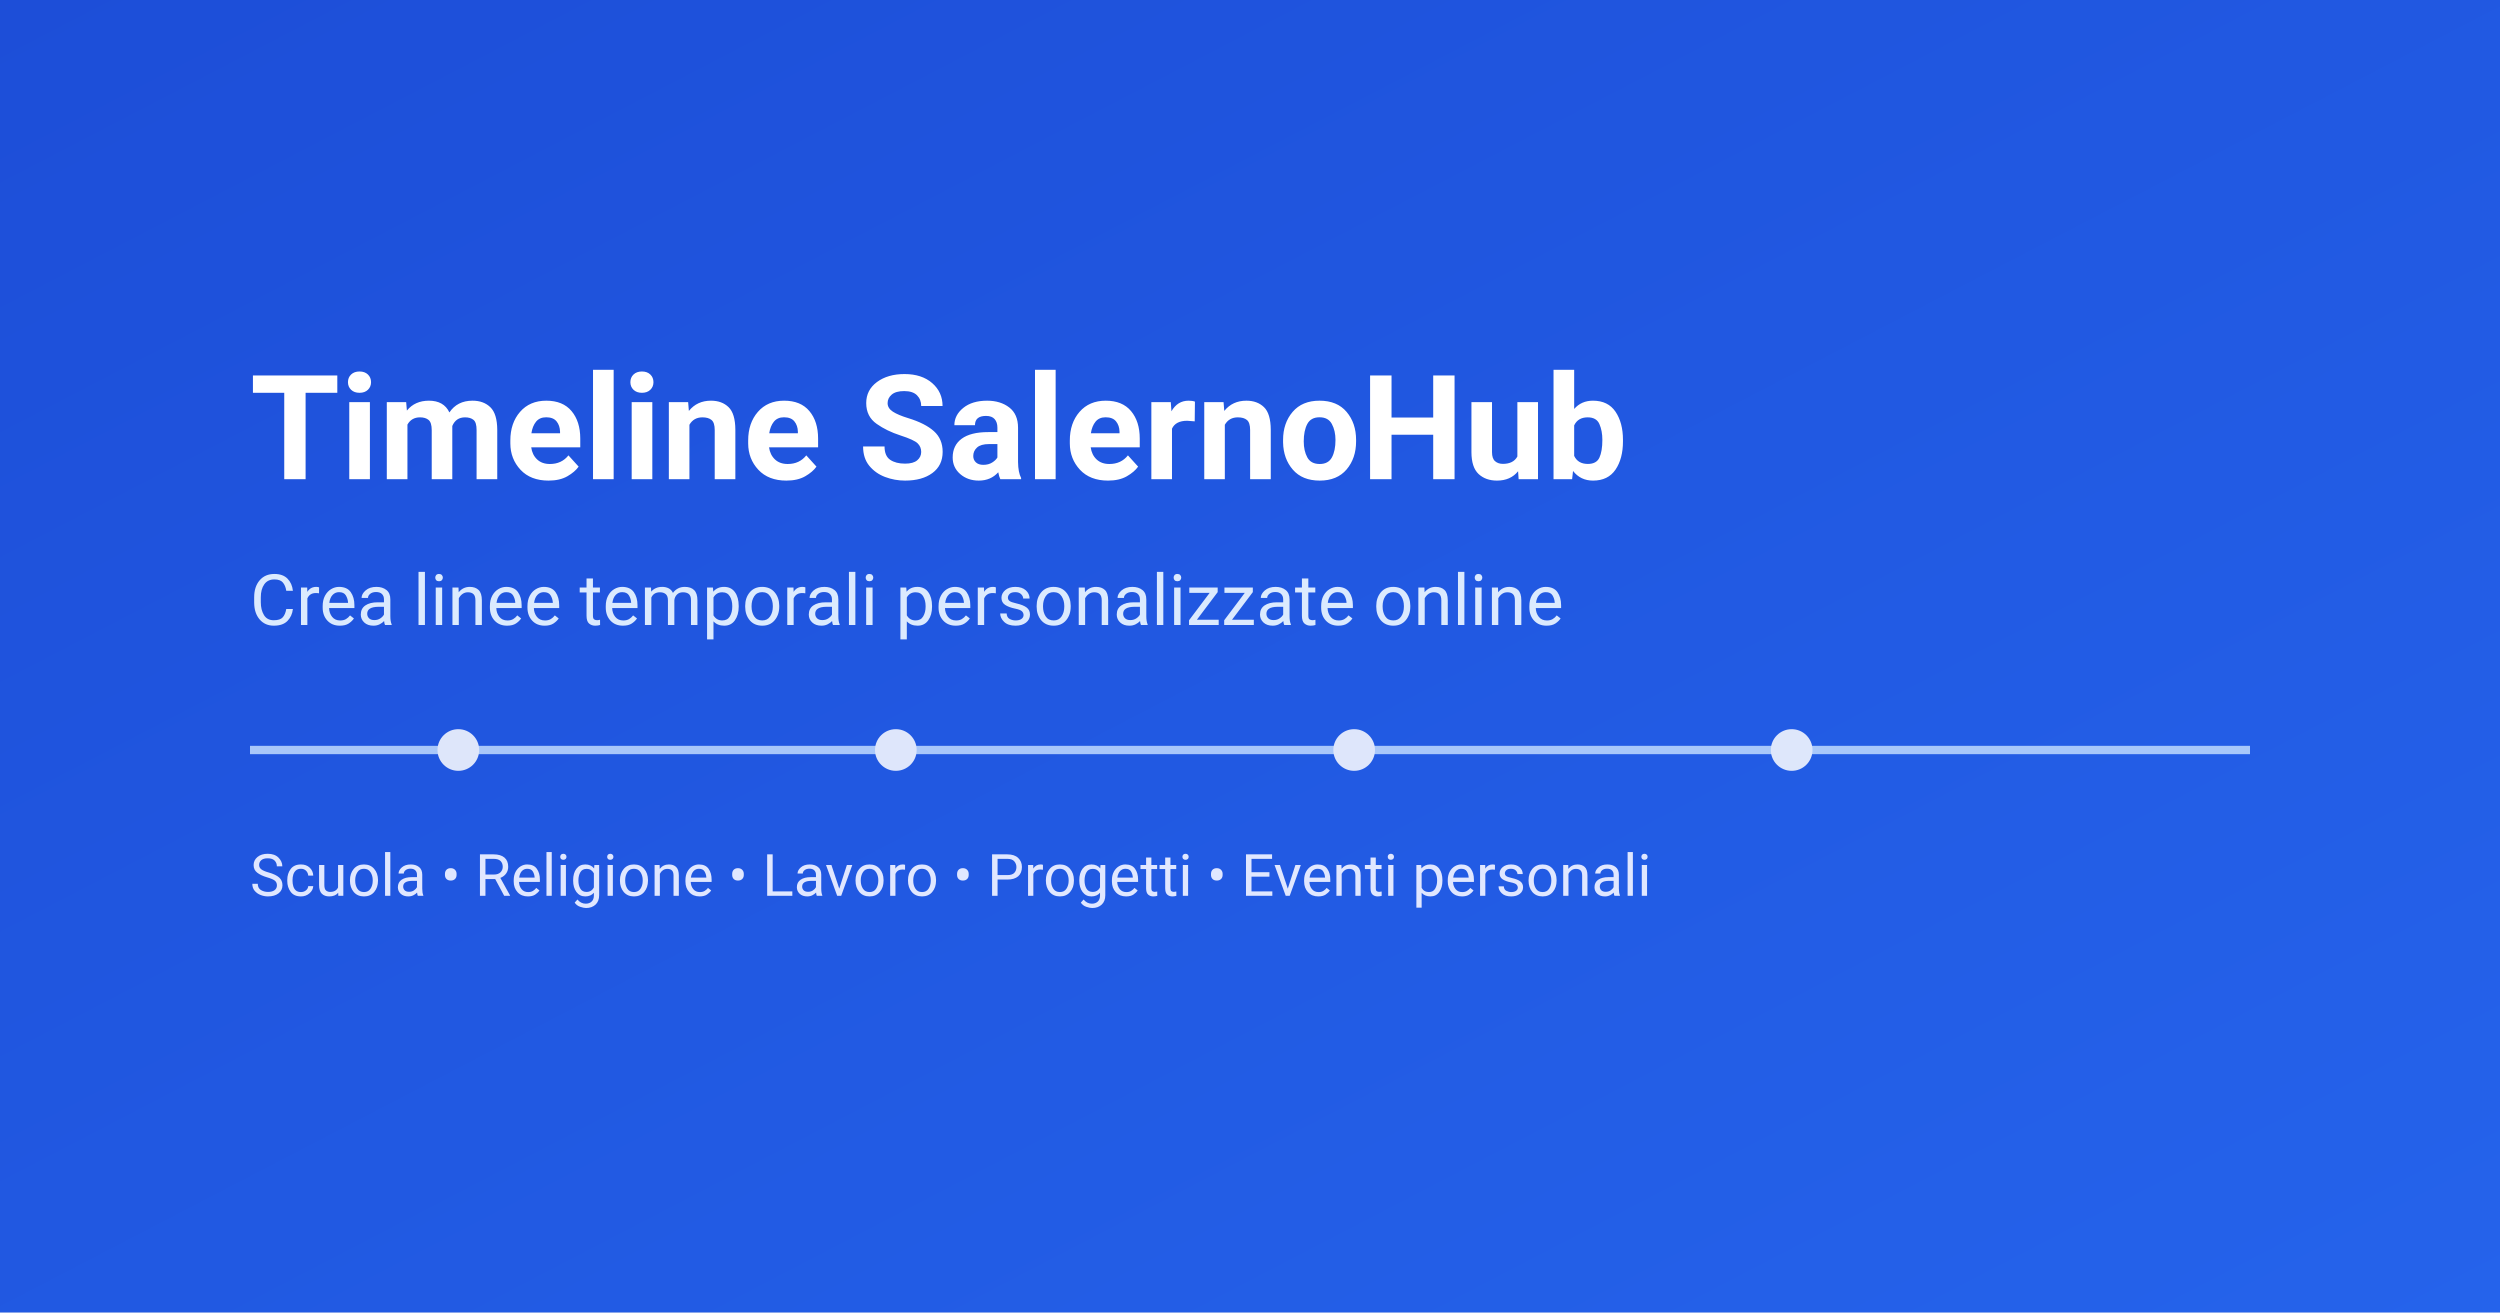
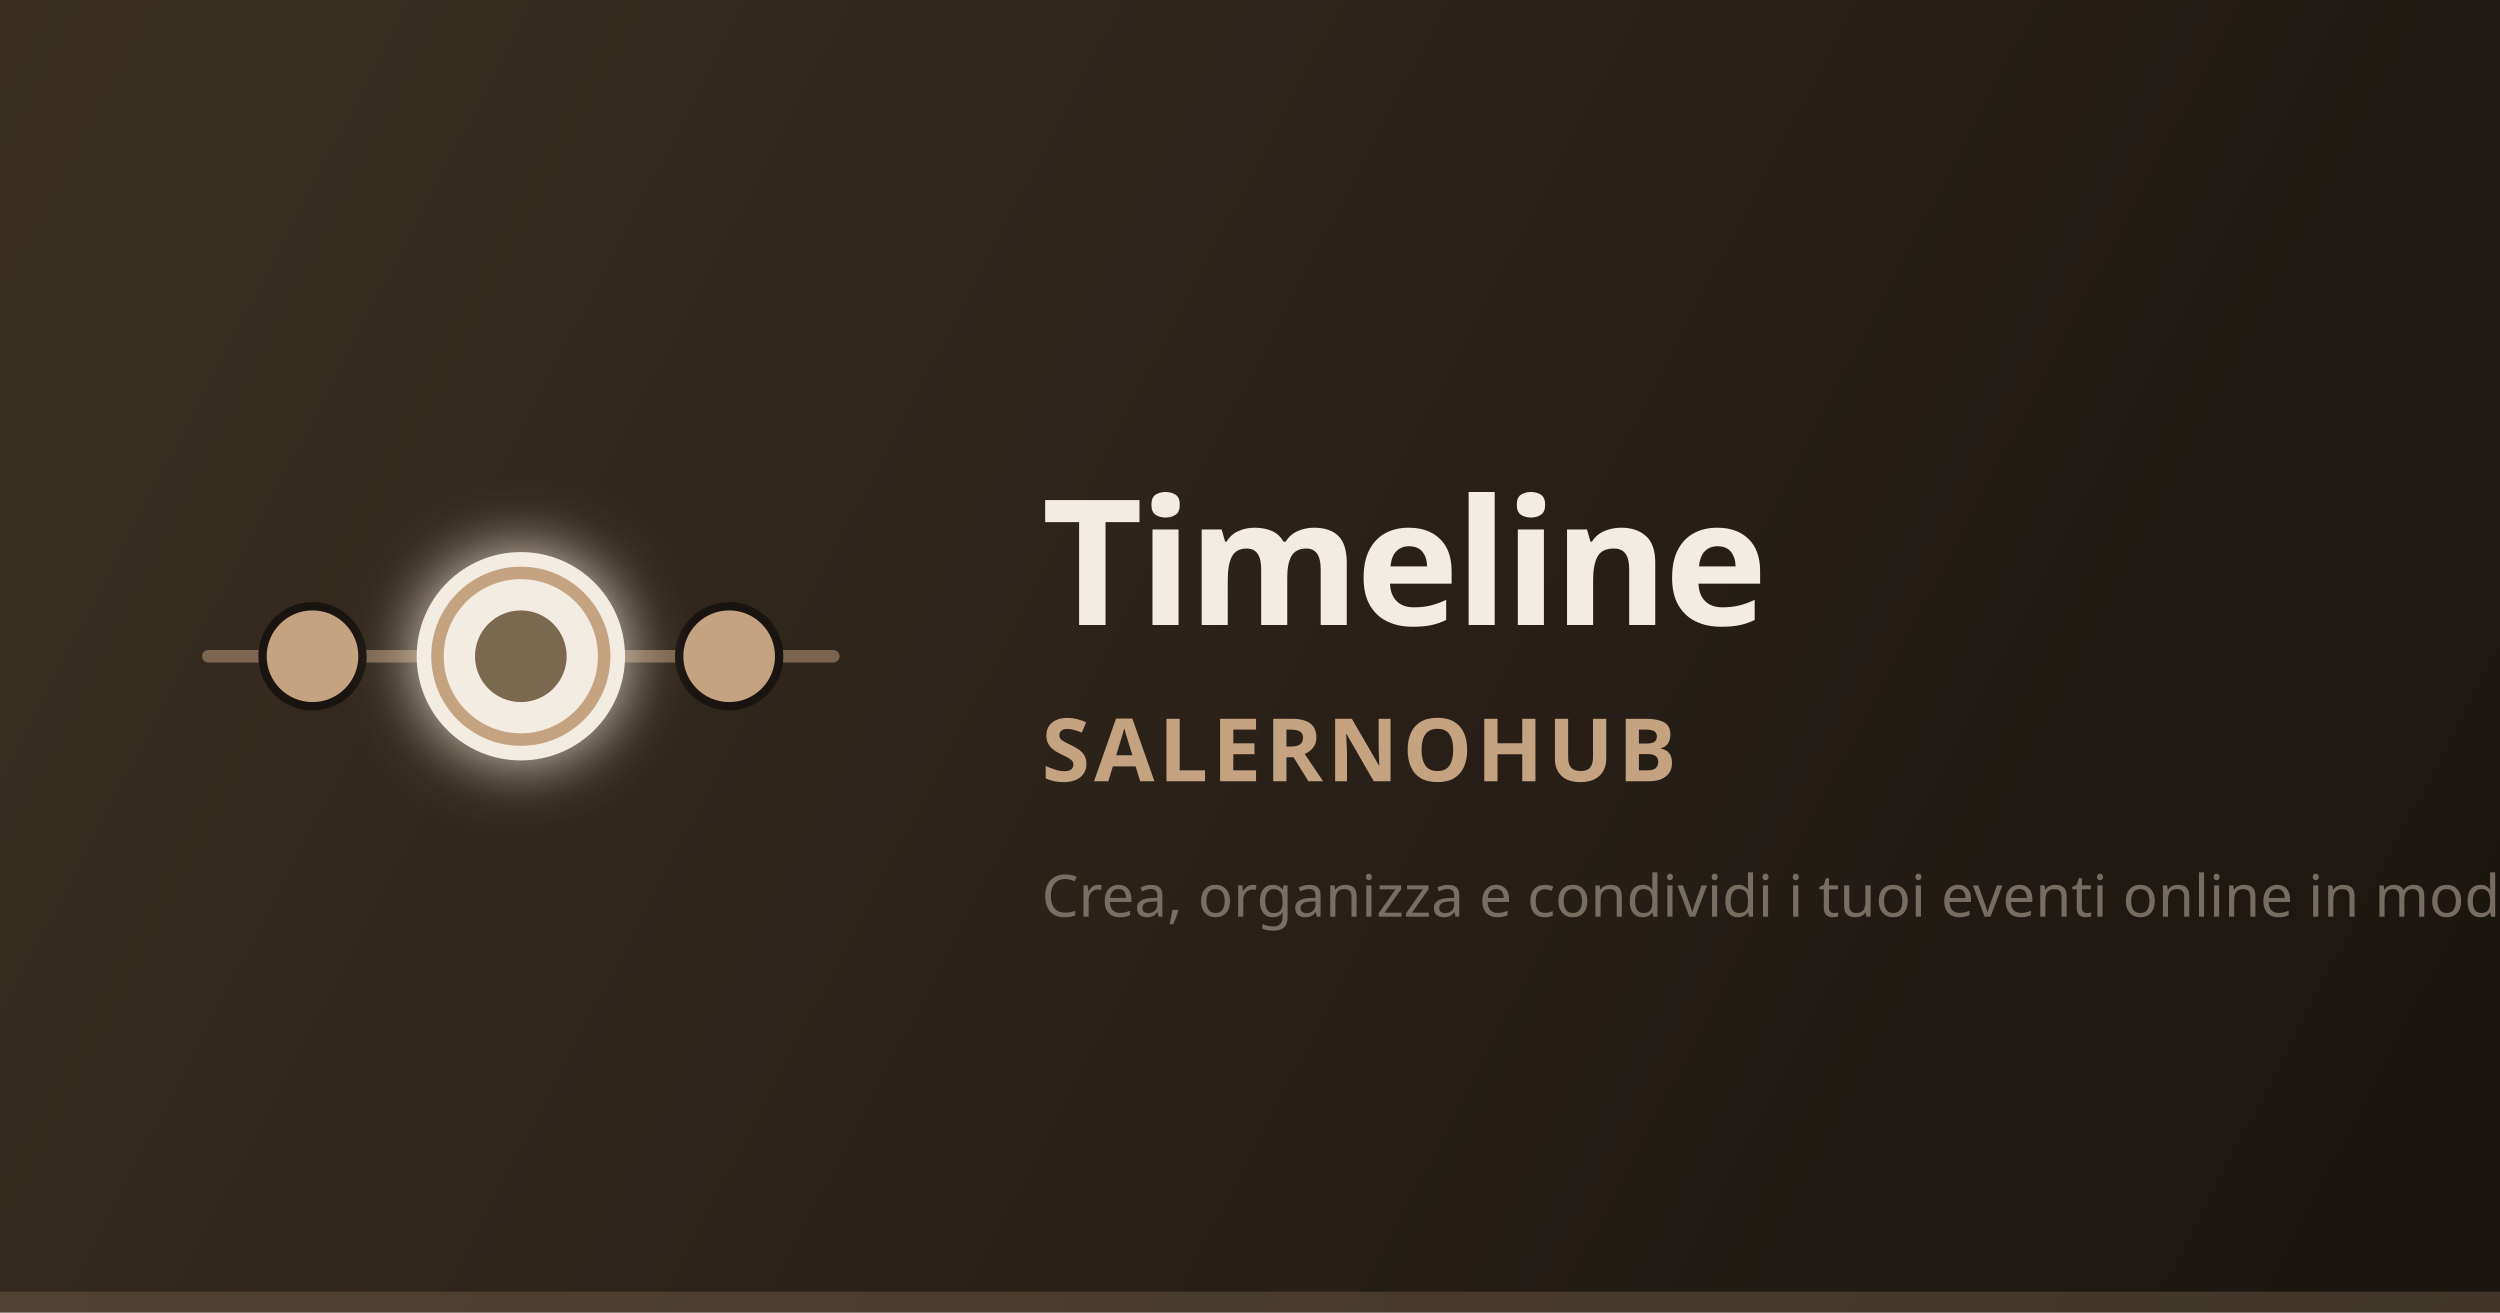
- <svg xmlns="http://www.w3.org/2000/svg" width="1200" height="630" viewBox="0 0 1200 630" role="img" aria-label="Timeline SalernoHub">
+ <svg xmlns="http://www.w3.org/2000/svg" width="1200" height="630" viewBox="0 0 1200 630" fill="none">
  <defs>
-     <linearGradient id="bg" x1="0" y1="0" x2="1" y2="1">
-       <stop offset="0%" stop-color="#1d4ed8" />
-       <stop offset="100%" stop-color="#2563eb" />
+     <linearGradient id="bg_gradient" x1="0" y1="0" x2="1200" y2="630" gradientUnits="userSpaceOnUse">
+       <stop offset="0" stop-color="#3a2f22" />
+       <stop offset="1" stop-color="#1a1410" />
    </linearGradient>
+     <linearGradient id="line_grad" x1="300" y1="315" x2="900" y2="315" gradientUnits="userSpaceOnUse">
+       <stop offset="0" stop-color="#c5a381" />
+       <stop offset="1" stop-color="#7a6750" />
+     </linearGradient>
+     <filter id="center_glow_og" x="-50%" y="-50%" width="200%" height="200%" filterUnits="userSpaceOnUse">
+       <feGaussianBlur stdDeviation="15" result="blur" />
+       <feComposite in="SourceGraphic" in2="blur" operator="over" />
+     </filter>
  </defs>
-   <rect width="1200" height="630" fill="url(#bg)" />
-   <g fill="none" stroke="#bfdbfe" stroke-width="4" opacity="0.85">
-     <line x1="120" y1="360" x2="1080" y2="360" />
-     <circle cx="220" cy="360" r="10" fill="#ffffff" stroke="none" />
-     <circle cx="430" cy="360" r="10" fill="#ffffff" stroke="none" />
-     <circle cx="650" cy="360" r="10" fill="#ffffff" stroke="none" />
-     <circle cx="860" cy="360" r="10" fill="#ffffff" stroke="none" />
+   <rect width="1200" height="630" fill="url(#bg_gradient)" />
+   <rect x="0" y="620" width="1200" height="10" fill="#7a6750" opacity="0.4" />
+   <g transform="translate(100, 165)">
+     <line x1="0" y1="150" x2="300" y2="150" stroke="#c5a381" stroke-width="6" stroke-linecap="round" opacity="0.5" />
+     <circle cx="50" cy="150" r="24" fill="#c5a381" stroke="#1a1410" stroke-width="4" />
+     <circle cx="250" cy="150" r="24" fill="#c5a381" stroke="#1a1410" stroke-width="4" />
+     <g filter="url(#center_glow_og)">
+       <circle cx="150" cy="150" r="50" fill="#f2ece2" />
+       <circle cx="150" cy="150" r="40" stroke="#c5a381" stroke-width="6" />
+       <circle cx="150" cy="150" r="22" fill="#7a6750" />
+     </g>
  </g>
-   <text x="120" y="230" fill="#ffffff" font-size="70" font-family="Segoe UI, Roboto, Arial, sans-serif" font-weight="700">Timeline SalernoHub</text>
-   <text x="120" y="300" fill="#dbeafe" font-size="34" font-family="Segoe UI, Roboto, Arial, sans-serif">Crea linee temporali personalizzate online</text>
-   <text x="120" y="430" fill="#e0e7ff" font-size="28" font-family="Segoe UI, Roboto, Arial, sans-serif">Scuola • Religione • Lavoro • Progetti • Eventi personali</text>
+   <text x="500" y="300" font-family="system-ui, sans-serif" font-weight="900" font-size="84" fill="#f2ece2" letter-spacing="-2">Timeline</text>
+   <text x="500" y="375" font-family="system-ui, sans-serif" font-weight="600" font-size="42" fill="#c5a381" letter-spacing="2">SALERNOHUB</text>
+   <text x="500" y="440" font-family="system-ui, sans-serif" font-weight="400" font-size="28" fill="#8c8276" opacity="0.8">Crea, organizza e condividi i tuoi eventi online in modo semplice.</text>
</svg>
